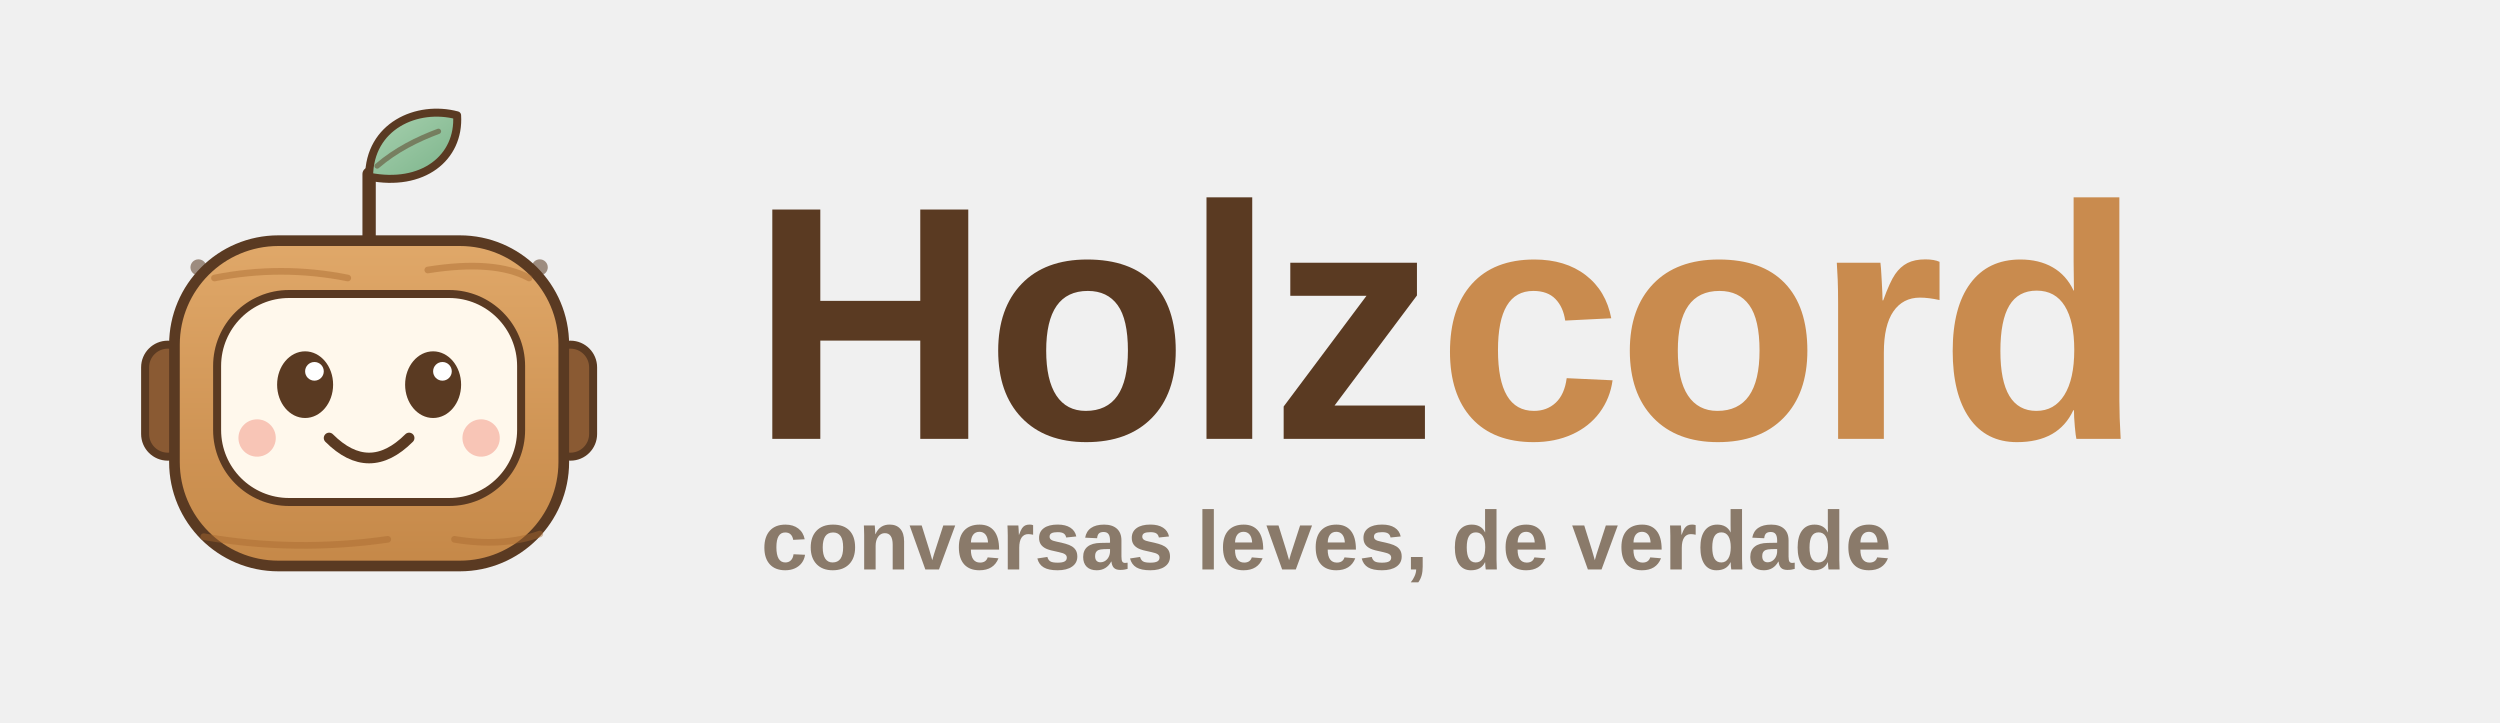
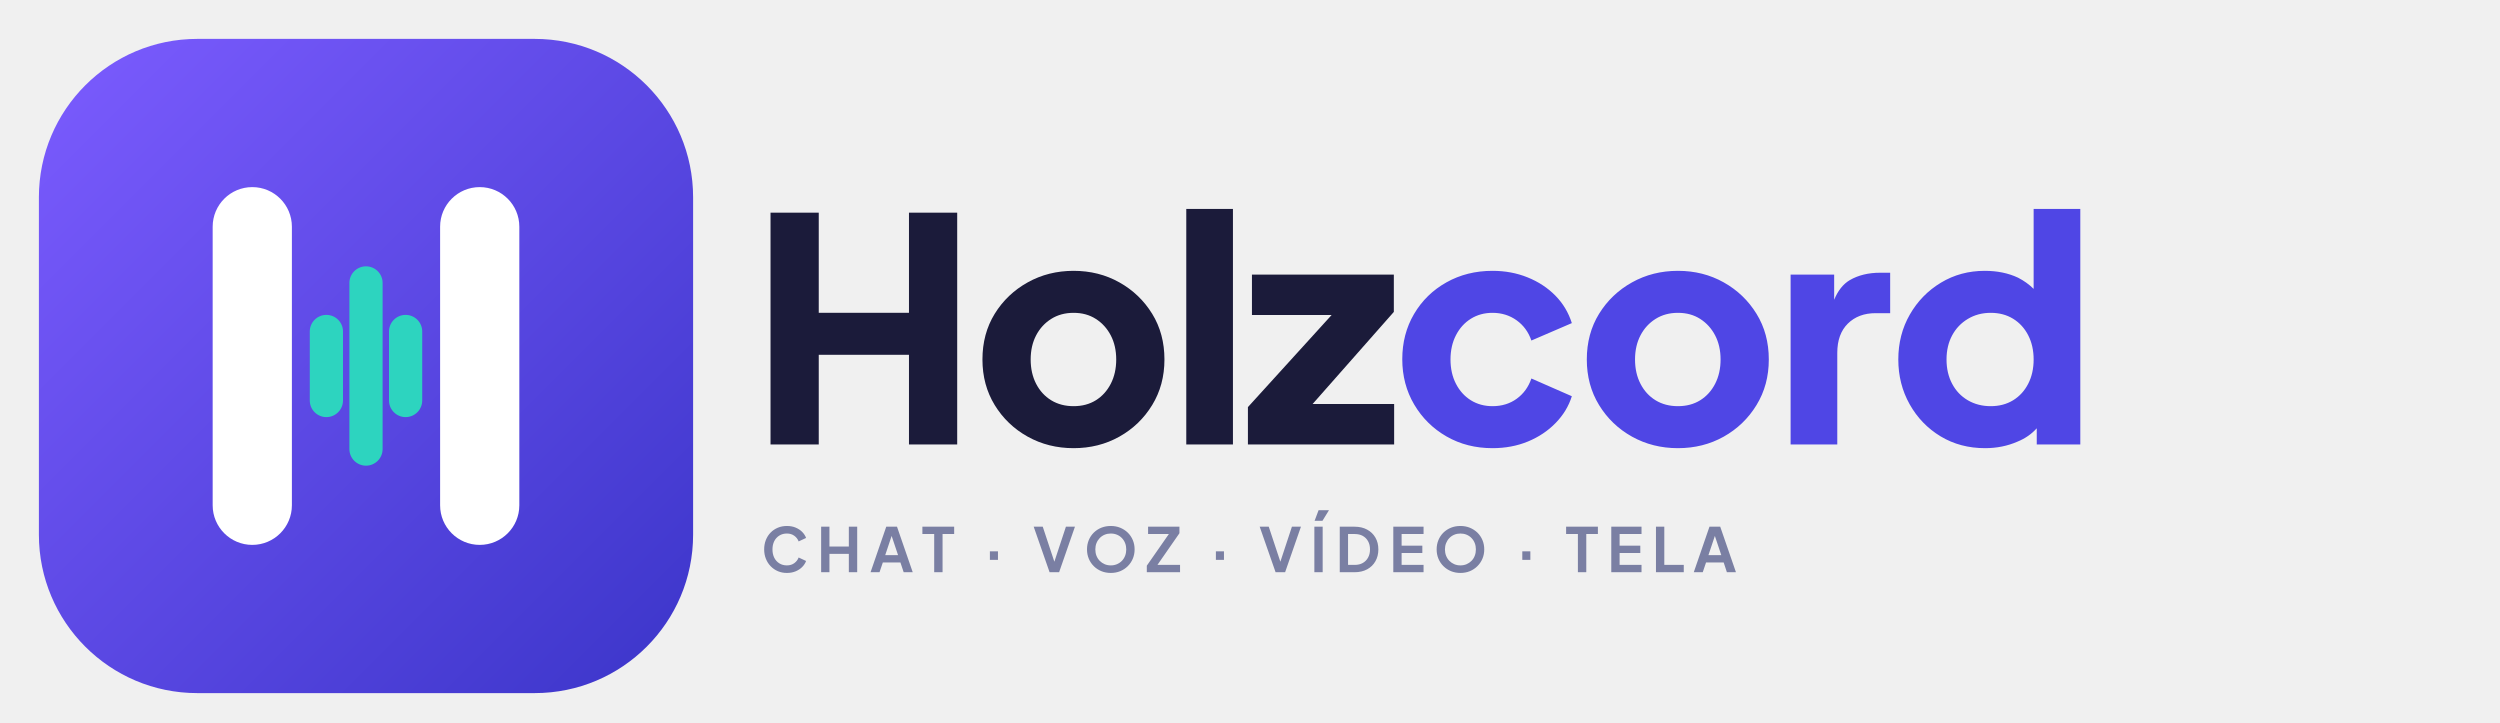
<svg xmlns="http://www.w3.org/2000/svg" viewBox="0 0 900 260" width="900" height="260">
-   <g transform="translate(10 6) scale(.48)">
+   <g transform="translate(14 14) scale(.46)">
    <defs>
-       <linearGradient id="wood" x1="0" y1="0" x2="0" y2="1">
-         <stop offset="0" stop-color="#E0A869" />
-         <stop offset="1" stop-color="#C58848" />
-       </linearGradient>
-       <linearGradient id="leaf" x1="0" y1="0" x2="1" y2="1">
-         <stop offset="0" stop-color="#A9D2B0" />
-         <stop offset="1" stop-color="#7BB38A" />
+       <linearGradient id="g" x1="0" y1="0" x2="1" y2="1">
+         <stop offset="0" stop-color="#7C5CFF" />
+         <stop offset="1" stop-color="#3B35C9" />
      </linearGradient>
    </defs>
-     <g stroke-linecap="round" stroke-linejoin="round">
-       <line x1="256" y1="172" x2="256" y2="118" stroke="#5A3A22" stroke-width="10" />
-       <path d="M256 120 C256 82 292 66 322 74 C324 106 296 128 256 120Z" fill="url(#leaf)" stroke="#5A3A22" stroke-width="6" />
-       <path d="M262 112 C276 100 292 92 308 86" stroke="#5A3A22" stroke-width="4" fill="none" opacity=".5" />
-       <rect x="88" y="246" width="34" height="84" rx="17" fill="#8A5A33" stroke="#5A3A22" stroke-width="6" />
-       <rect x="390" y="246" width="34" height="84" rx="17" fill="#8A5A33" stroke="#5A3A22" stroke-width="6" />
-       <rect x="110" y="168" width="292" height="244" rx="78" fill="url(#wood)" stroke="#5A3A22" stroke-width="8" />
-       <g stroke="#A8692F" stroke-width="5" fill="none" opacity=".45">
-         <path d="M140 196 Q190 186 240 196" />
-         <path d="M300 190 Q350 182 376 196" />
-         <path d="M132 390 Q200 402 270 392" />
-         <path d="M320 392 Q356 398 384 388" />
-       </g>
-       <rect x="142" y="208" width="228" height="156" rx="54" fill="#FFF8EC" stroke="#5A3A22" stroke-width="6" />
-       <ellipse cx="208" cy="276" rx="21" ry="25" fill="#5A3A22" />
-       <ellipse cx="304" cy="276" rx="21" ry="25" fill="#5A3A22" />
-       <circle cx="215" cy="266" r="7" fill="#fff" />
-       <circle cx="311" cy="266" r="7" fill="#fff" />
-       <circle cx="172" cy="316" r="14" fill="#F4A99A" opacity=".65" />
-       <circle cx="340" cy="316" r="14" fill="#F4A99A" opacity=".65" />
-       <path d="M226 316 Q256 346 286 316" stroke="#5A3A22" stroke-width="8" fill="none" />
-       <circle cx="128" cy="188" r="6" fill="#5A3A22" opacity=".55" />
-       <circle cx="384" cy="188" r="6" fill="#5A3A22" opacity=".55" />
-     </g>
+     <rect width="512" height="512" rx="124" fill="url(#g)" />
+     <rect x="136" y="116" width="62" height="280" rx="31" fill="#fff" />
+     <rect x="314" y="116" width="62" height="280" rx="31" fill="#fff" />
+     <rect x="212" y="216" width="26" height="80" rx="13" fill="#2DD4BF" />
+     <rect x="243" y="178" width="26" height="156" rx="13" fill="#2DD4BF" />
+     <rect x="274" y="216" width="26" height="80" rx="13" fill="#2DD4BF" />
  </g>
-   <text x="270" y="158" font-family="'Nunito','Quicksand','Segoe UI',Arial,sans-serif" font-size="120" font-weight="800" fill="#5A3A22" letter-spacing="-2">Holz<tspan fill="#C98B4E">cord</tspan>
-   </text>
-   <text x="274" y="205" font-family="'Nunito','Segoe UI',Arial,sans-serif" font-size="30" font-weight="600" fill="#8A7A6A">conversas leves, de verdade</text>
+   <path d="M294.75 160L277.39 160L277.39 76.56L294.75 76.56L294.75 112.62L327.23 112.62L327.23 76.56L344.59 76.56L344.59 160L327.23 160L327.23 127.74L294.75 127.74M386.50 161.34Q377.42 161.34 369.98 157.20Q362.53 153.06 358.10 145.83Q353.68 138.61 353.68 129.42Q353.68 120.13 358.10 112.96Q362.53 105.79 369.98 101.65Q377.42 97.50 386.50 97.50Q395.57 97.50 402.96 101.65Q410.35 105.79 414.78 112.96Q419.20 120.13 419.20 129.42Q419.20 138.61 414.78 145.83Q410.35 153.06 402.96 157.20Q395.57 161.34 386.50 161.34M386.50 146.22Q391.09 146.22 394.50 144.10Q397.92 141.97 399.88 138.16Q401.84 134.35 401.84 129.42Q401.84 124.50 399.88 120.74Q397.92 116.99 394.50 114.81Q391.09 112.62 386.50 112.62Q381.90 112.62 378.43 114.81Q374.96 116.99 373 120.74Q371.04 124.50 371.04 129.42Q371.04 134.35 373 138.16Q374.96 141.97 378.43 144.10Q381.90 146.22 386.50 146.22M443.86 160L427.06 160L427.06 75.22L443.86 75.22M501.89 160L449.25 160L449.25 146.56L479.38 113.41L450.70 113.41L450.70 98.85L501.78 98.85L501.78 112.29L472.54 145.44L501.89 145.44" fill="#1B1B3A" />
+   <path d="M537.30 161.34Q528.11 161.34 520.78 157.14Q513.44 152.94 509.13 145.66Q504.82 138.38 504.82 129.31Q504.82 120.24 509.07 113.02Q513.33 105.79 520.72 101.65Q528.11 97.50 537.30 97.50Q544.13 97.50 549.95 99.86Q555.78 102.21 559.92 106.41Q564.06 110.61 565.86 116.32L551.30 122.59Q549.73 118 545.98 115.31Q542.22 112.62 537.30 112.62Q532.93 112.62 529.51 114.75Q526.10 116.88 524.14 120.69Q522.18 124.50 522.18 129.42Q522.18 134.35 524.14 138.16Q526.10 141.97 529.51 144.10Q532.93 146.22 537.30 146.22Q542.34 146.22 546.03 143.54Q549.73 140.85 551.30 136.26L565.86 142.64Q564.18 148.02 560.03 152.27Q555.89 156.53 550.06 158.94Q544.24 161.34 537.30 161.34M604.06 161.34Q594.99 161.34 587.54 157.20Q580.10 153.06 575.67 145.83Q571.25 138.61 571.25 129.42Q571.25 120.13 575.67 112.96Q580.10 105.79 587.54 101.65Q594.99 97.50 604.06 97.50Q613.14 97.50 620.53 101.65Q627.92 105.79 632.34 112.96Q636.77 120.13 636.77 129.42Q636.77 138.61 632.34 145.83Q627.92 153.06 620.53 157.20Q613.14 161.34 604.06 161.34M604.06 146.22Q608.66 146.22 612.07 144.10Q615.49 141.97 617.45 138.16Q619.41 134.35 619.41 129.42Q619.41 124.50 617.45 120.74Q615.49 116.99 612.07 114.81Q608.66 112.62 604.06 112.62Q599.47 112.62 596 114.81Q592.53 116.99 590.57 120.74Q588.61 124.50 588.61 129.42Q588.61 134.35 590.57 138.16Q592.53 141.97 596 144.10Q599.47 146.22 604.06 146.22M661.42 160L644.62 160L644.62 98.85L660.30 98.85L660.30 107.92Q662.32 102.99 665.90 100.86Q670.50 98.18 676.88 98.18L680.46 98.18L680.46 112.74L675.20 112.74Q669.04 112.74 665.23 116.49Q661.42 120.24 661.42 127.07M714.64 161.34Q705.68 161.34 698.62 157.09Q691.57 152.83 687.48 145.55Q683.39 138.27 683.39 129.42Q683.39 120.46 687.54 113.24Q691.68 106.02 698.74 101.76Q705.79 97.50 714.53 97.50Q721.25 97.50 726.51 99.97Q729.76 101.65 732.11 104L732.11 75.22L748.91 75.22L748.91 160L733.23 160L733.23 154.18Q730.43 157.31 726.29 158.99Q720.91 161.34 714.64 161.34M716.66 146.22Q721.25 146.22 724.72 144.10Q728.19 141.97 730.15 138.16Q732.11 134.35 732.11 129.42Q732.11 124.50 730.15 120.69Q728.19 116.88 724.72 114.75Q721.25 112.62 716.66 112.62Q712.06 112.62 708.42 114.81Q704.78 116.99 702.77 120.74Q700.75 124.50 700.75 129.42Q700.75 134.35 702.77 138.16Q704.78 141.97 708.42 144.10Q712.06 146.22 716.66 146.22" fill="#4F46E5" />
+   <path d="M283.28 206.26Q281.52 206.26 280.04 205.63Q278.55 204.99 277.44 203.84Q276.33 202.70 275.72 201.16Q275.10 199.62 275.10 197.79Q275.10 195.97 275.70 194.42Q276.31 192.87 277.42 191.73Q278.53 190.60 280.03 189.97Q281.52 189.35 283.28 189.35Q285.04 189.35 286.44 189.94Q287.84 190.53 288.81 191.51Q289.77 192.49 290.19 193.66L287.51 194.91Q287.05 193.68 285.95 192.88Q284.85 192.07 283.28 192.07Q281.74 192.07 280.57 192.80Q279.39 193.53 278.74 194.80Q278.09 196.08 278.09 197.79Q278.09 199.51 278.74 200.80Q279.39 202.08 280.57 202.81Q281.74 203.54 283.28 203.54Q284.85 203.54 285.95 202.73Q287.05 201.93 287.51 200.70L290.19 201.95Q289.77 203.12 288.81 204.10Q287.84 205.08 286.44 205.67Q285.04 206.26 283.28 206.26M298.60 206L295.61 206L295.61 189.61L298.60 189.61L298.60 196.76L305.58 196.76L305.58 189.61L308.59 189.61L308.59 206L305.58 206L305.58 199.40L298.60 199.40M316.63 206L313.40 206L319.05 189.61L322.92 189.61L328.58 206L325.32 206L324.15 202.48L317.82 202.48L316.63 206M320.99 192.93L318.68 199.84L323.30 199.84M339.32 206L336.31 206L336.31 192.25L332.06 192.25L332.06 189.61L343.50 189.61L343.50 192.25L339.32 192.25M359.27 201.56L356.36 201.56L356.36 198.48L359.27 198.48M381.28 206L377.85 206L372.13 189.61L375.39 189.61L379.57 202.22L383.73 189.61L386.98 189.61M399.88 206.26Q398.08 206.26 396.52 205.63Q394.95 204.99 393.79 203.84Q392.62 202.70 391.97 201.15Q391.32 199.60 391.32 197.79Q391.32 195.97 391.96 194.43Q392.60 192.89 393.77 191.74Q394.93 190.60 396.49 189.97Q398.06 189.35 399.88 189.35Q401.71 189.35 403.27 189.98Q404.83 190.62 406 191.75Q407.16 192.89 407.81 194.43Q408.46 195.97 408.46 197.79Q408.46 199.60 407.80 201.15Q407.14 202.70 405.98 203.84Q404.81 204.99 403.26 205.63Q401.71 206.26 399.88 206.26M399.88 203.54Q401.09 203.54 402.10 203.11Q403.12 202.68 403.87 201.91Q404.63 201.14 405.04 200.08Q405.45 199.03 405.45 197.79Q405.45 196.56 405.04 195.52Q404.63 194.47 403.87 193.69Q403.12 192.91 402.10 192.49Q401.09 192.07 399.88 192.07Q398.69 192.07 397.68 192.49Q396.67 192.91 395.91 193.69Q395.15 194.47 394.73 195.52Q394.32 196.56 394.32 197.79Q394.32 199.03 394.73 200.08Q395.15 201.14 395.91 201.91Q396.67 202.68 397.68 203.11Q398.69 203.54 399.88 203.54M424.82 206L412.85 206L412.85 203.65L420.79 192.25L413.31 192.25L413.31 189.61L424.60 189.61L424.60 191.96L416.68 203.36L424.82 203.36M440.63 201.56L437.72 201.56L437.72 198.48L440.63 198.48M462.64 206L459.21 206L453.49 189.61L456.75 189.61L460.93 202.22L465.09 189.61L468.34 189.61M476.16 206L473.17 206L473.17 189.61L476.16 189.61L476.16 206M476.09 187.48L473.26 187.48L474.69 183.67L478.43 183.67M487.65 206L482.31 206L482.31 189.61L487.65 189.61Q490.25 189.61 492.17 190.66Q494.10 191.70 495.15 193.54Q496.21 195.37 496.21 197.79Q496.21 200.19 495.15 202.05Q494.10 203.91 492.17 204.96Q490.25 206 487.65 206M485.30 192.25L485.30 203.36L487.72 203.36Q489.39 203.36 490.61 202.67Q491.83 201.97 492.51 200.73Q493.20 199.49 493.20 197.79Q493.20 196.08 492.51 194.85Q491.83 193.61 490.61 192.93Q489.39 192.25 487.72 192.25M512.48 206L501.59 206L501.59 189.61L512.48 189.61L512.48 192.25L504.58 192.25L504.58 196.45L512.04 196.45L512.04 199.09L504.58 199.09L504.58 203.36L512.48 203.36M525.75 206.26Q523.95 206.26 522.38 205.63Q520.82 204.99 519.66 203.84Q518.49 202.70 517.84 201.15Q517.19 199.60 517.19 197.79Q517.19 195.97 517.83 194.43Q518.47 192.89 519.63 191.74Q520.80 190.60 522.36 189.97Q523.92 189.35 525.75 189.35Q527.58 189.35 529.14 189.98Q530.70 190.62 531.87 191.75Q533.03 192.89 533.68 194.43Q534.33 195.97 534.33 197.79Q534.33 199.60 533.67 201.15Q533.01 202.70 531.84 203.84Q530.68 204.99 529.13 205.63Q527.58 206.26 525.75 206.26M525.75 203.54Q526.96 203.54 527.97 203.11Q528.98 202.68 529.74 201.91Q530.50 201.14 530.91 200.08Q531.32 199.03 531.32 197.79Q531.32 196.56 530.91 195.52Q530.50 194.47 529.74 193.69Q528.98 192.91 527.97 192.49Q526.96 192.07 525.75 192.07Q524.56 192.07 523.55 192.49Q522.54 192.91 521.78 193.69Q521.02 194.47 520.60 195.52Q520.18 196.56 520.18 197.79Q520.18 199.03 520.60 200.08Q521.02 201.14 521.78 201.91Q522.54 202.68 523.55 203.11Q524.56 203.54 525.75 203.54M550.93 201.56L548.03 201.56L548.03 198.48L550.93 198.48M571.06 206L568.04 206L568.04 192.25L563.80 192.25L563.80 189.61L575.24 189.61L575.24 192.25L571.06 192.25M590.95 206L580.06 206L580.06 189.61L590.95 189.61L590.95 192.25L583.06 192.25L583.06 196.45L590.51 196.45L590.51 199.09L583.06 199.09L583.06 203.36L590.95 203.36M606.16 206L596.15 206L596.15 189.61L599.15 189.61L599.15 203.36L606.16 203.36M612.99 206L609.76 206L615.41 189.61L619.28 189.61L624.94 206L621.68 206L620.52 202.48L614.18 202.48L612.99 206M617.35 192.93L615.04 199.84L619.66 199.84" fill="#7A7FA3" />
</svg>
